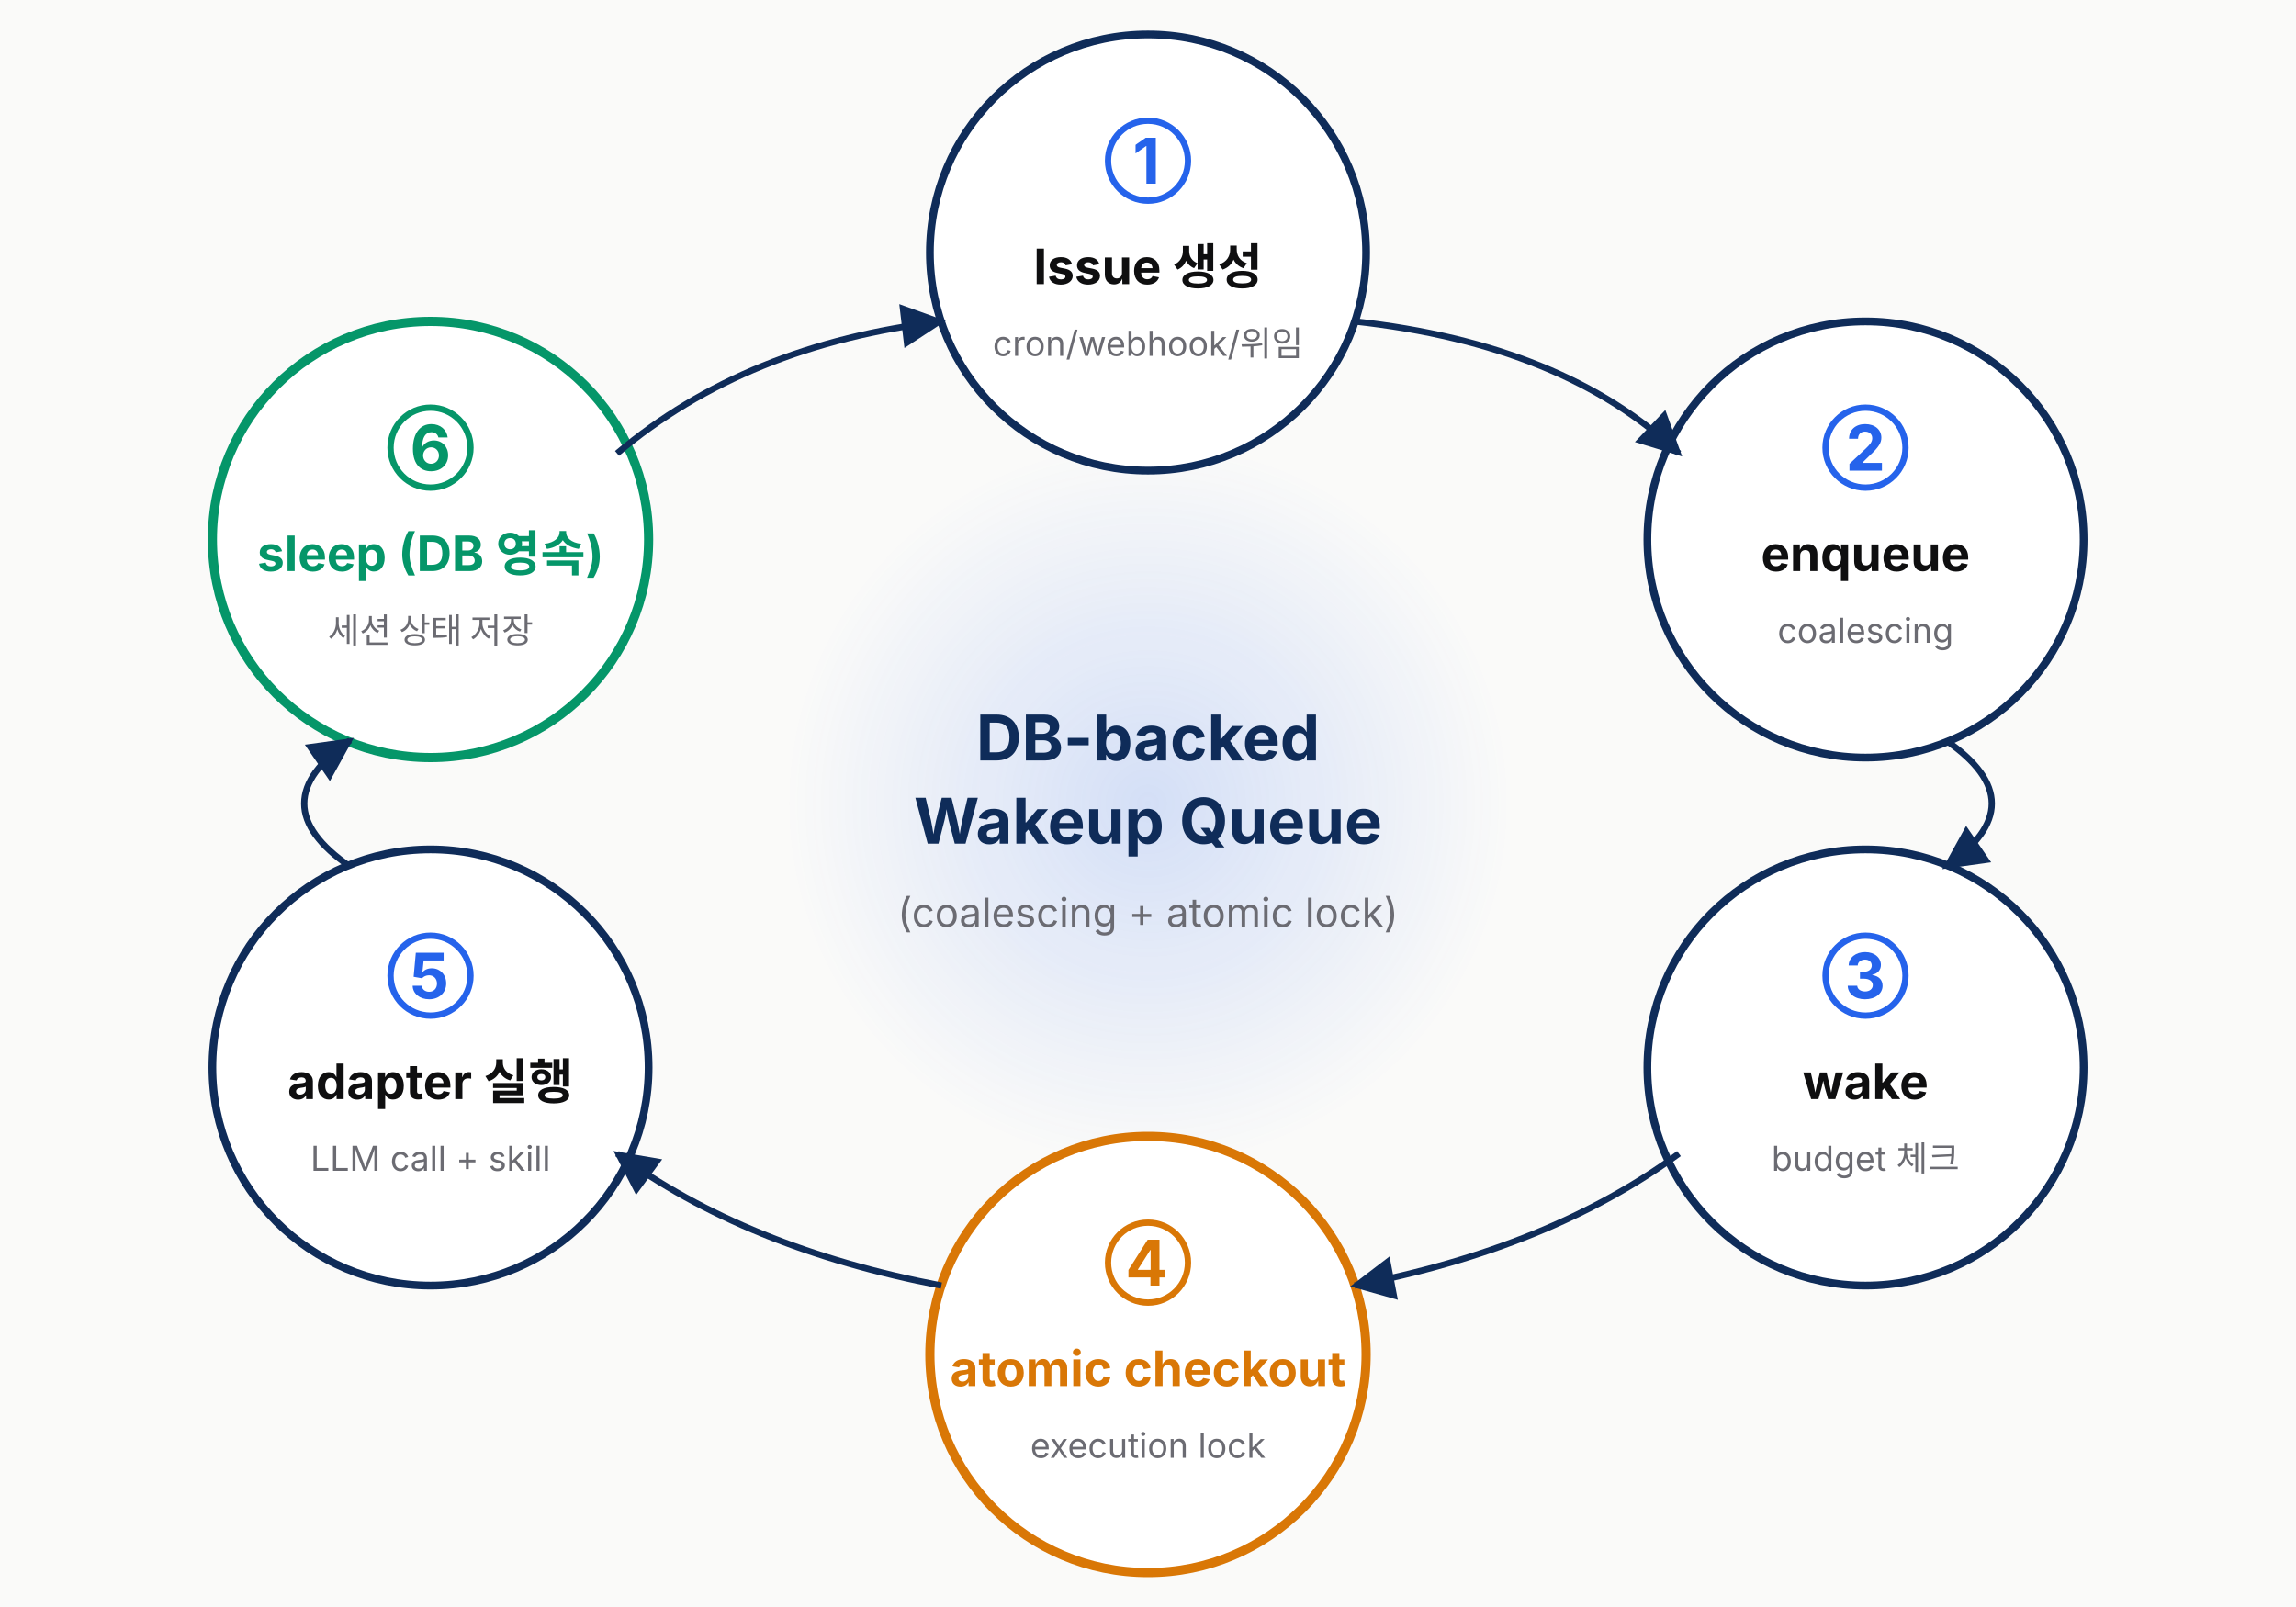
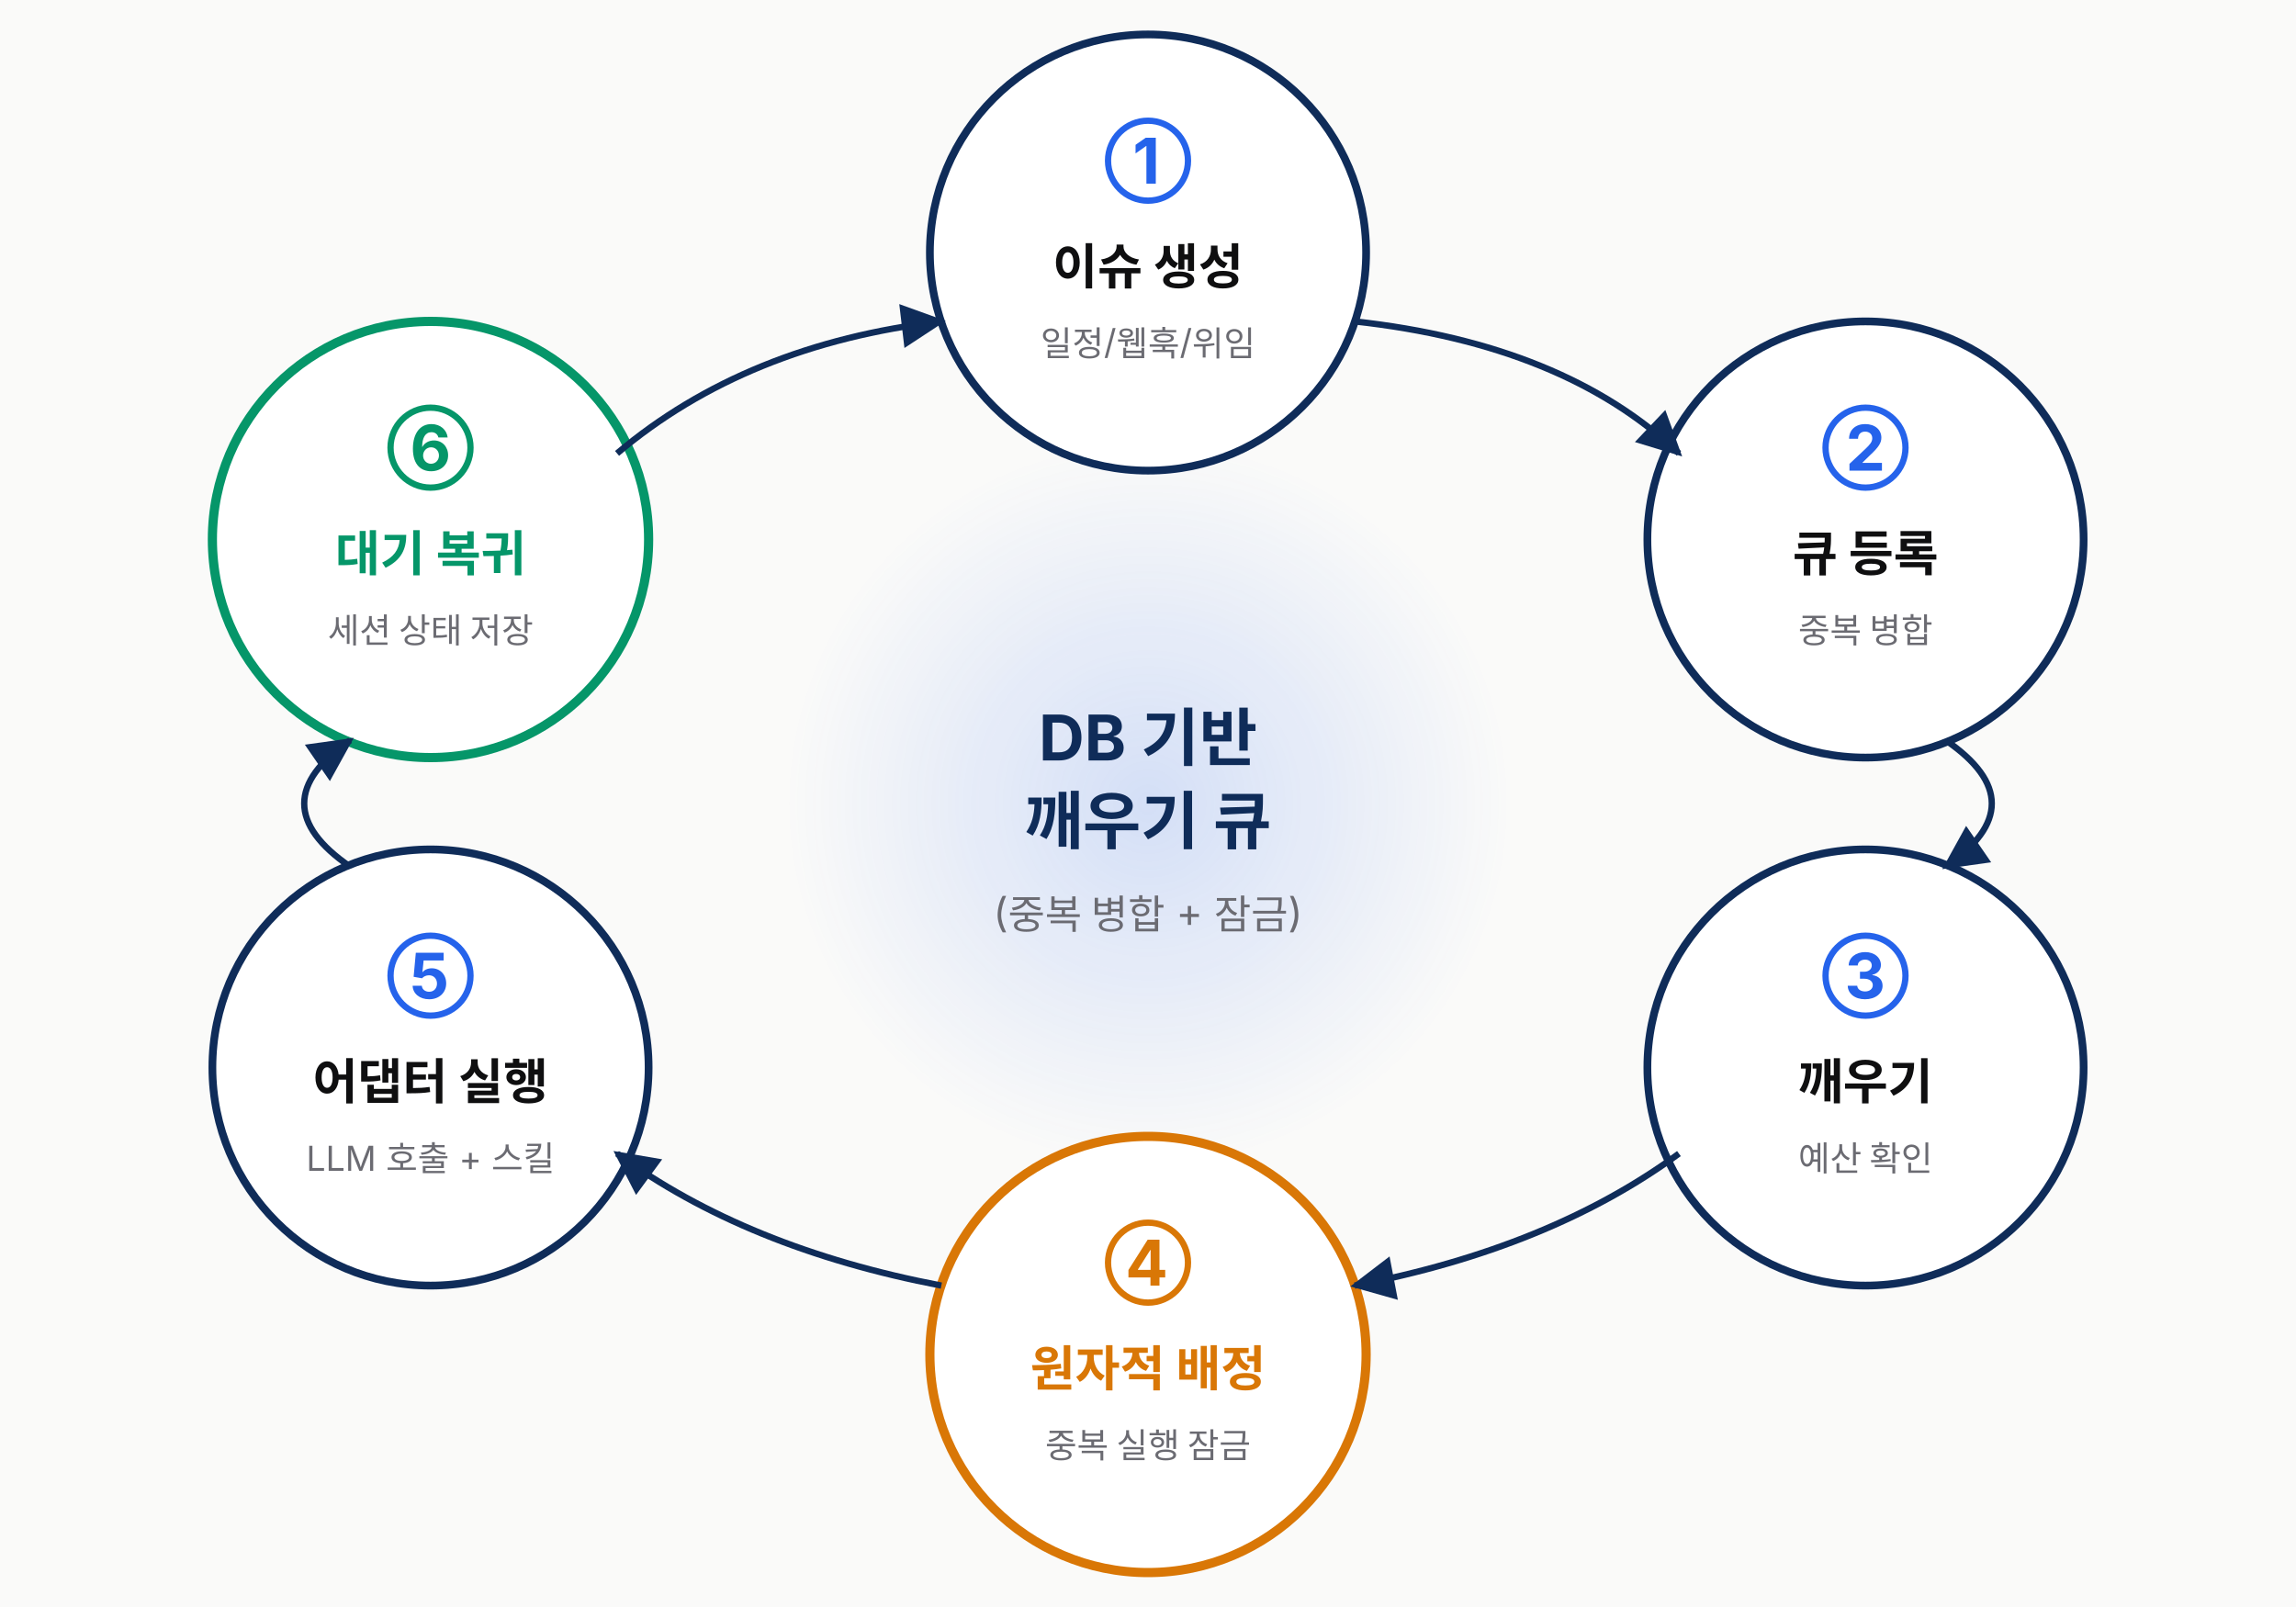
<svg xmlns="http://www.w3.org/2000/svg" viewBox="80 0 800 560" font-family="-apple-system, 'Segoe UI', 'Noto Sans KR', sans-serif">
  <defs>
    <marker id="arrow-hb" viewBox="0 0 10 10" refX="9" refY="5" markerWidth="7" markerHeight="7" orient="auto">
      <path d="M0,0 L10,5 L0,10 z" fill="#0F2C59" />
    </marker>
    <radialGradient id="centerGrad" cx="50%" cy="50%" r="50%">
      <stop offset="0%" stop-color="#2563EB" stop-opacity="0.18" />
      <stop offset="100%" stop-color="#2563EB" stop-opacity="0" />
    </radialGradient>
  </defs>
  <rect x="80" y="0" width="800" height="560" fill="#FAFAF9" />
  <circle cx="480" cy="280" r="126" fill="url(#centerGrad)" />
-   <text x="480" y="265" font-size="22" font-weight="650" text-anchor="middle" fill="#0F2C59">DB-backed</text>
-   <text x="480" y="294" font-size="22" font-weight="650" text-anchor="middle" fill="#0F2C59">Wakeup Queue</text>
-   <text x="480" y="323" font-size="14" text-anchor="middle" fill="#6B6B72">(coalescing + atomic lock)</text>
+   <text x="480" y="265" font-size="22" font-weight="650" text-anchor="middle" fill="#0F2C59">DB 기반</text>
+   <text x="480" y="294" font-size="22" font-weight="650" text-anchor="middle" fill="#0F2C59">깨우기 큐</text>
+   <text x="480" y="323" font-size="14" text-anchor="middle" fill="#6B6B72">(중복 병합 + 잠금)</text>
  <g>
    <circle cx="480" cy="88" r="76" fill="#FFFFFF" stroke="#0F2C59" stroke-width="2.7" />
    <text x="480" y="64" font-size="22" font-weight="700" text-anchor="middle" fill="#2563EB">①</text>
-     <text x="480" y="99" font-size="17" font-weight="650" text-anchor="middle" fill="#0F0F10">Issue 생성</text>
-     <text x="480" y="124" font-size="12" text-anchor="middle" fill="#6B6B72">cron/webhook/위임</text>
+     <text x="480" y="99" font-size="17" font-weight="650" text-anchor="middle" fill="#0F0F10">이슈 생성</text>
+     <text x="480" y="124" font-size="12" text-anchor="middle" fill="#6B6B72">일정/웹훅/위임</text>
  </g>
  <g>
    <circle cx="730" cy="188" r="76" fill="#FFFFFF" stroke="#0F2C59" stroke-width="2.7" />
    <text x="730" y="164" font-size="22" font-weight="700" text-anchor="middle" fill="#2563EB">②</text>
-     <text x="730" y="199" font-size="17" font-weight="650" text-anchor="middle" fill="#0F0F10">enqueue</text>
-     <text x="730" y="224" font-size="12" text-anchor="middle" fill="#6B6B72">coalescing</text>
+     <text x="730" y="199" font-size="17" font-weight="650" text-anchor="middle" fill="#0F0F10">큐 등록</text>
+     <text x="730" y="224" font-size="12" text-anchor="middle" fill="#6B6B72">중복 병합</text>
  </g>
  <g>
    <circle cx="730" cy="372" r="76" fill="#FFFFFF" stroke="#0F2C59" stroke-width="2.7" />
    <text x="730" y="348" font-size="22" font-weight="700" text-anchor="middle" fill="#2563EB">③</text>
-     <text x="730" y="383" font-size="17" font-weight="650" text-anchor="middle" fill="#0F0F10">wake</text>
-     <text x="730" y="408" font-size="12" text-anchor="middle" fill="#6B6B72">budget 체크</text>
+     <text x="730" y="383" font-size="17" font-weight="650" text-anchor="middle" fill="#0F0F10">깨우기</text>
+     <text x="730" y="408" font-size="12" text-anchor="middle" fill="#6B6B72">예산 확인</text>
  </g>
  <g>
    <circle cx="480" cy="472" r="76" fill="#FFFFFF" stroke="#D97706" stroke-width="3.2" />
    <text x="480" y="448" font-size="22" font-weight="700" text-anchor="middle" fill="#D97706">④</text>
-     <text x="480" y="483" font-size="17" font-weight="700" text-anchor="middle" fill="#D97706">atomic checkout</text>
-     <text x="480" y="508" font-size="12" text-anchor="middle" fill="#6B6B72">execution lock</text>
+     <text x="480" y="483" font-size="17" font-weight="700" text-anchor="middle" fill="#D97706">원자적 배정</text>
+     <text x="480" y="508" font-size="12" text-anchor="middle" fill="#6B6B72">중복 실행 잠금</text>
  </g>
  <g>
    <circle cx="230" cy="372" r="76" fill="#FFFFFF" stroke="#0F2C59" stroke-width="2.7" />
    <text x="230" y="348" font-size="22" font-weight="700" text-anchor="middle" fill="#2563EB">⑤</text>
-     <text x="230" y="383" font-size="17" font-weight="650" text-anchor="middle" fill="#0F0F10">adapter 실행</text>
-     <text x="230" y="408" font-size="12" text-anchor="middle" fill="#6B6B72">LLM call + skill</text>
+     <text x="230" y="383" font-size="17" font-weight="650" text-anchor="middle" fill="#0F0F10">어댑터 실행</text>
+     <text x="230" y="408" font-size="12" text-anchor="middle" fill="#6B6B72">LLM 호출 + 스킬</text>
  </g>
  <g>
    <circle cx="230" cy="188" r="76" fill="#FFFFFF" stroke="#059669" stroke-width="3.2" />
    <text x="230" y="164" font-size="22" font-weight="700" text-anchor="middle" fill="#059669">⑥</text>
-     <text x="230" y="199" font-size="17" font-weight="700" text-anchor="middle" fill="#059669">sleep (DB 영속)</text>
+     <text x="230" y="199" font-size="17" font-weight="700" text-anchor="middle" fill="#059669">대기 복귀</text>
    <text x="230" y="224" font-size="12" text-anchor="middle" fill="#6B6B72">세션 상태 저장</text>
  </g>
  <path d="M 552 112 Q 625 120 665 158" fill="none" stroke="#0F2C59" stroke-width="2.2" marker-end="url(#arrow-hb)" />
  <path d="M 758 258 Q 790 280 758 302" fill="none" stroke="#0F2C59" stroke-width="2.2" marker-end="url(#arrow-hb)" />
  <path d="M 665 402 Q 620 435 552 448" fill="none" stroke="#0F2C59" stroke-width="2.2" marker-end="url(#arrow-hb)" />
  <path d="M 408 448 Q 340 435 295 402" fill="none" stroke="#0F2C59" stroke-width="2.2" marker-end="url(#arrow-hb)" />
  <path d="M 202 302 Q 170 280 202 258" fill="none" stroke="#0F2C59" stroke-width="2.2" marker-end="url(#arrow-hb)" />
  <path d="M 295 158 Q 340 120 408 112" fill="none" stroke="#0F2C59" stroke-width="2.2" marker-end="url(#arrow-hb)" />
</svg>
